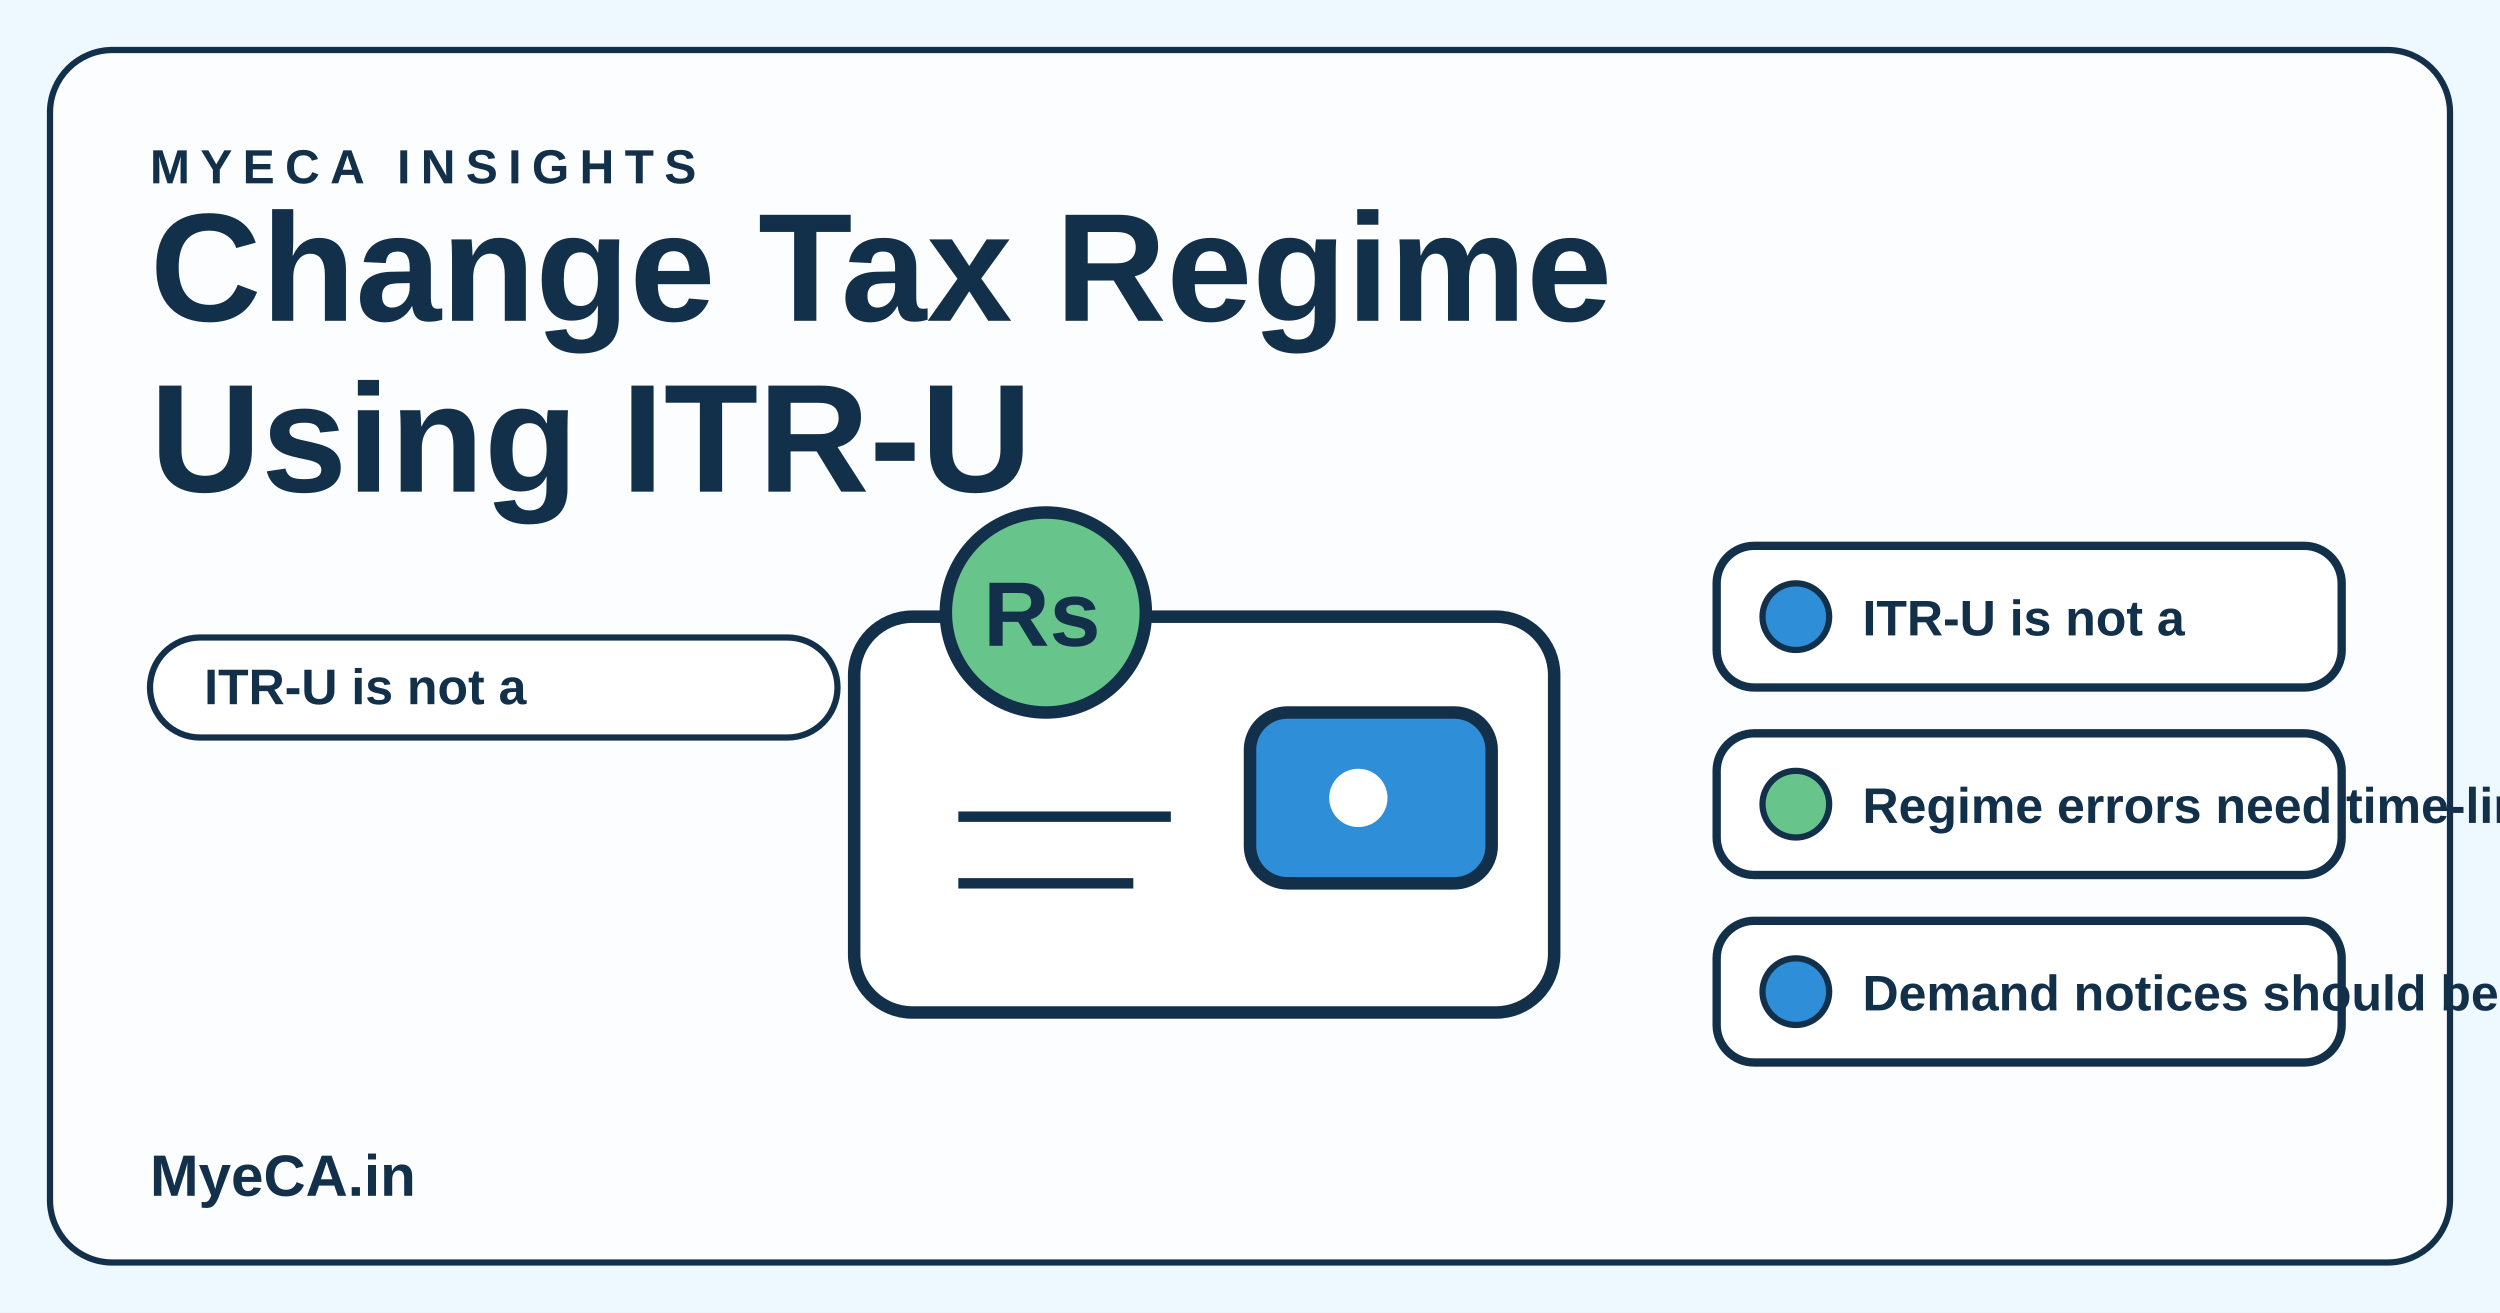
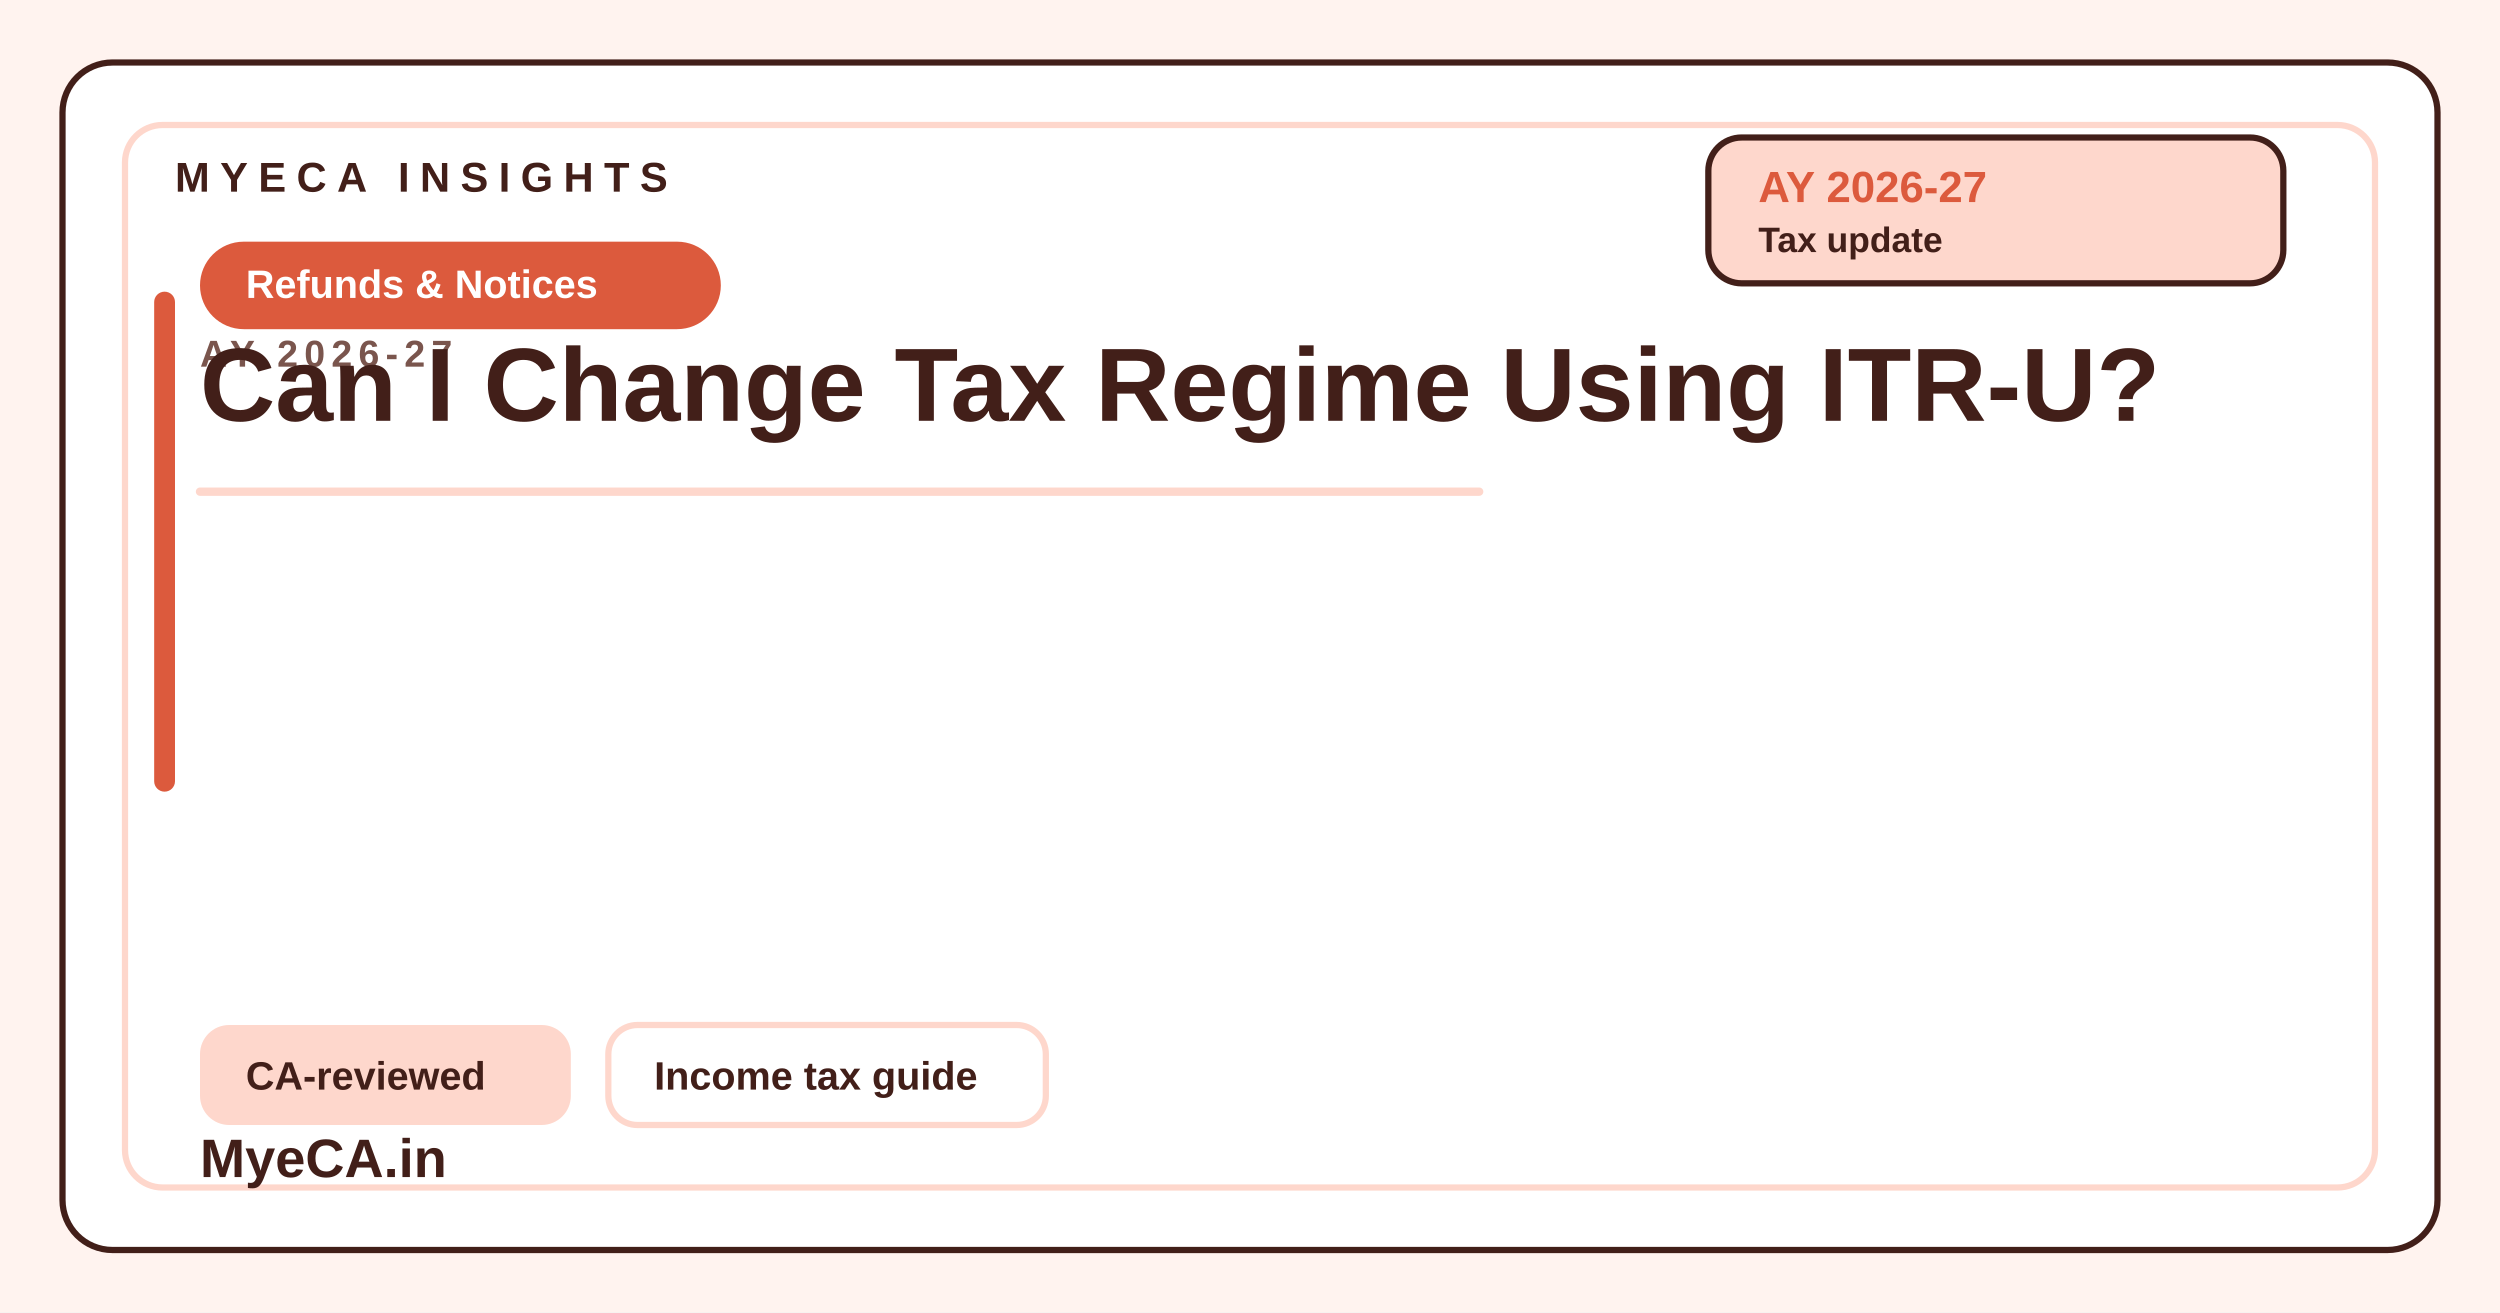
<svg xmlns="http://www.w3.org/2000/svg" width="1200" height="630" viewBox="0 0 1200 630" role="img" aria-labelledby="title desc">
-   <rect width="1200" height="630" fill="#eef8ff" />
-   <rect x="24" y="24" width="1152" height="582" rx="30" fill="#fbfdff" stroke="#12304a" stroke-width="3" />
-   <text x="72" y="88" font-family="Arial, Helvetica, sans-serif" font-size="23" font-weight="800" letter-spacing="5" fill="#12304a">MYECA INSIGHTS</text>
-   <text x="72" y="154" font-family="Arial, Helvetica, sans-serif" font-size="74" font-weight="900" fill="#12304a">Change Tax Regime</text>
-   <text x="72" y="236" font-family="Arial, Helvetica, sans-serif" font-size="74" font-weight="900" fill="#12304a">Using ITR-U</text>
-   <rect x="72" y="306" width="330" height="48" rx="24" fill="#fff" stroke="#12304a" stroke-width="3" />
-   <text x="98" y="338" font-family="Arial, Helvetica, sans-serif" font-size="24" font-weight="800" fill="#12304a">ITR-U is not a</text>
-   <g transform="translate(390 246)">
-     <rect x="20" y="50" width="336" height="190" rx="28" fill="#fff" stroke="#12304a" stroke-width="6" />
-     <rect x="210" y="96" width="116" height="82" rx="18" fill="#2f8ed8" stroke="#12304a" stroke-width="6" />
-     <circle cx="262" cy="137" r="14" fill="#fff" />
-     <circle cx="112" cy="48" r="48" fill="#67c48b" stroke="#12304a" stroke-width="6" />
-     <text x="82" y="64" font-family="Arial, Helvetica, sans-serif" font-size="44" font-weight="900" fill="#12304a">Rs</text>
-     <line x1="70" y1="146" x2="172" y2="146" stroke="#12304a" stroke-width="5" />
-     <line x1="70" y1="178" x2="154" y2="178" stroke="#12304a" stroke-width="5" />
+   <rect width="1200" height="630" fill="#fff3ef" />
+   <rect x="30" y="30" width="1140" height="570" rx="24" fill="#ffffff" stroke="#421f19" stroke-width="3" />
+   <rect x="60" y="60" width="1080" height="510" rx="18" fill="none" stroke="#fed7cc" stroke-width="3" />
+   <rect x="74" y="140" width="10" height="240" rx="5" fill="#dc5a3d" />
+   <text x="84" y="92" font-family="Arial, Helvetica, sans-serif" font-size="20" font-weight="900" letter-spacing="5" fill="#421f19">MYECA INSIGHTS</text>
+   <g transform="translate(820 66)">
+     <rect x="0" y="0" width="276" height="70" rx="16" fill="#fed7cc" stroke="#421f19" stroke-width="3" />
+     <text x="24" y="31" font-family="Arial, Helvetica, sans-serif" font-size="21" font-weight="900" fill="#dc5a3d">AY 2026-27</text>
+     <text x="24" y="55" font-family="Arial, Helvetica, sans-serif" font-size="17" font-weight="800" fill="#421f19">Tax update</text>
  </g>
-   <g transform="translate(824 262)">
-     <rect x="0" y="0" width="300" height="68" rx="18" fill="#fff" stroke="#12304a" stroke-width="4" />
-     <circle cx="38" cy="34" r="16" fill="#2f8ed8" stroke="#12304a" stroke-width="3" />
-     <text x="70" y="43" font-family="Arial, Helvetica, sans-serif" font-size="24" font-weight="800" fill="#12304a">ITR-U is not a</text>
+   <rect x="96" y="116" width="250" height="42" rx="21" fill="#dc5a3d" />
+   <text x="118" y="143" font-family="Arial, Helvetica, sans-serif" font-size="19" font-weight="900" fill="#ffffff">Refunds &amp; Notices</text>
+   <text x="96" y="176" font-family="Arial, Helvetica, sans-serif" font-size="18" font-weight="900" letter-spacing="3" fill="#7a554d">AY 2026-27</text>
+   <text x="96" y="202" font-family="Arial, Helvetica, sans-serif" font-size="50" font-weight="900" fill="#421f19">Can I Change Tax Regime Using ITR-U?</text>
+   <line x1="96" y1="236" x2="710" y2="236" stroke="#fed7cc" stroke-width="4" stroke-linecap="round" />
+   <g transform="translate(96 492)">
+     <rect x="0" y="0" width="178" height="48" rx="14" fill="#fed7cc" />
+     <text x="22" y="31" font-family="Arial, Helvetica, sans-serif" font-size="19" font-weight="900" fill="#421f19">CA-reviewed</text>
  </g>
-   <g transform="translate(824 352)">
-     <rect x="0" y="0" width="300" height="68" rx="18" fill="#fff" stroke="#12304a" stroke-width="4" />
-     <circle cx="38" cy="34" r="16" fill="#67c48b" stroke="#12304a" stroke-width="3" />
-     <text x="70" y="43" font-family="Arial, Helvetica, sans-serif" font-size="24" font-weight="800" fill="#12304a">Regime errors need time-limit</text>
+   <g transform="translate(292 492)">
+     <rect x="0" y="0" width="210" height="48" rx="14" fill="#ffffff" stroke="#fed7cc" stroke-width="3" />
+     <text x="22" y="31" font-family="Arial, Helvetica, sans-serif" font-size="19" font-weight="900" fill="#421f19">Income tax guide</text>
  </g>
-   <g transform="translate(824 442)">
-     <rect x="0" y="0" width="300" height="68" rx="18" fill="#fff" stroke="#12304a" stroke-width="4" />
-     <circle cx="38" cy="34" r="16" fill="#2f8ed8" stroke="#12304a" stroke-width="3" />
-     <text x="70" y="43" font-family="Arial, Helvetica, sans-serif" font-size="24" font-weight="800" fill="#12304a">Demand notices should be</text>
-   </g>
-   <text x="72" y="574" font-family="Arial, Helvetica, sans-serif" font-size="28" font-weight="900" fill="#12304a">MyeCA.in</text>
+   <text x="96" y="565" font-family="Arial, Helvetica, sans-serif" font-size="26" font-weight="900" fill="#421f19">MyeCA.in</text>
</svg>
